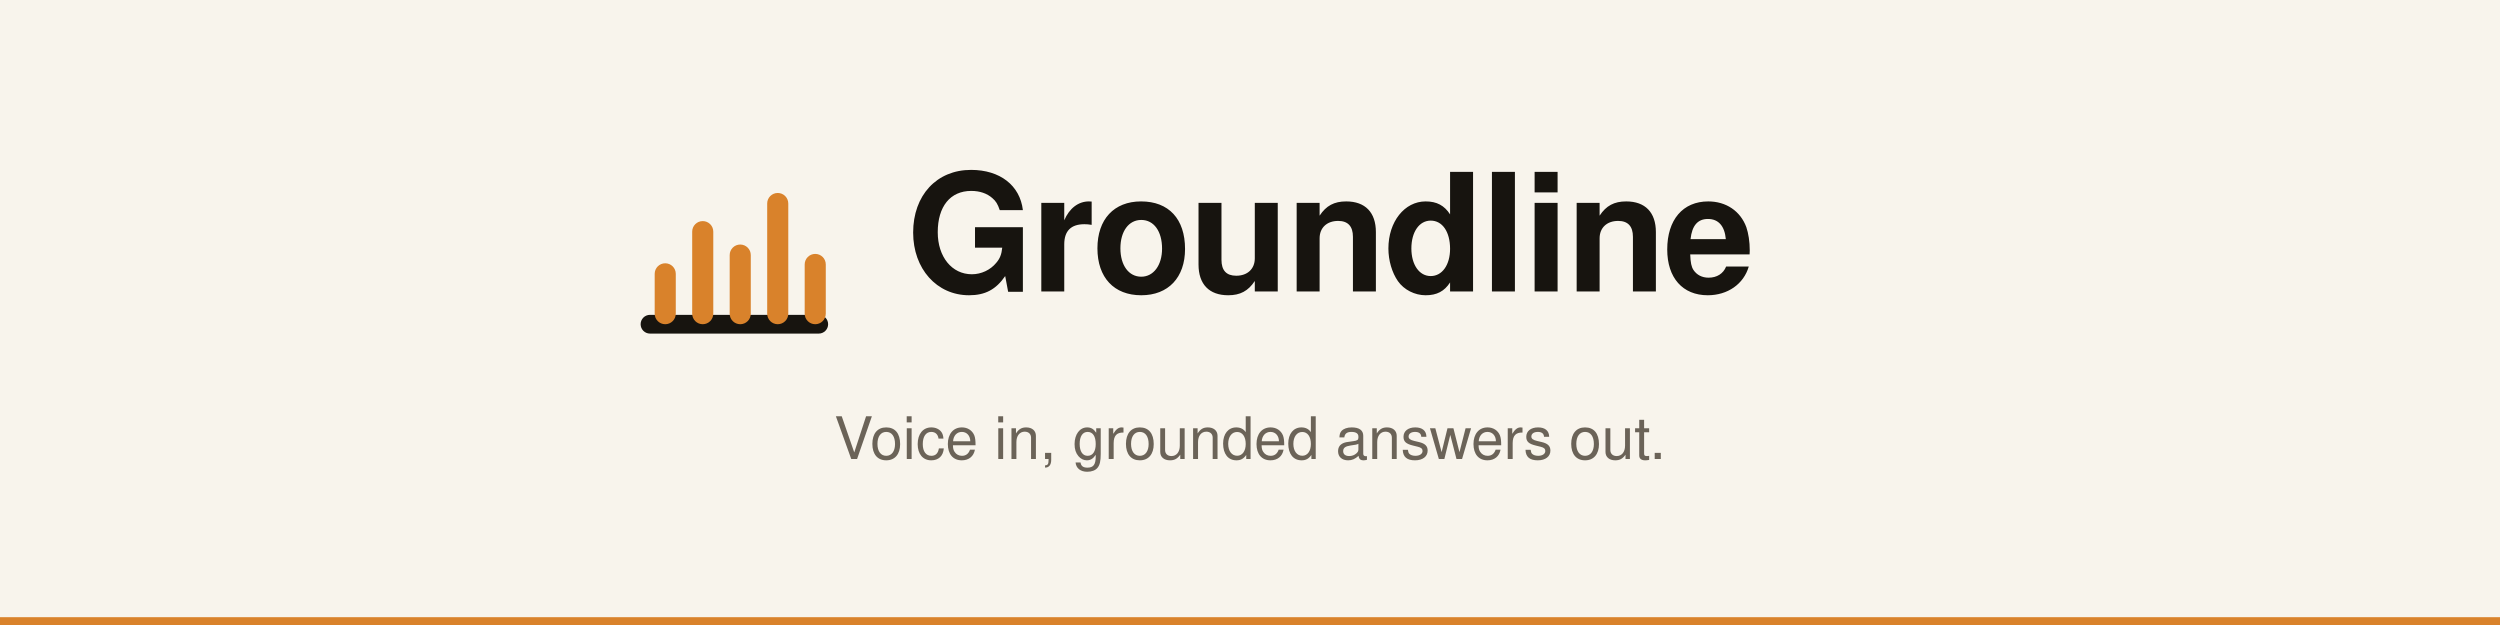
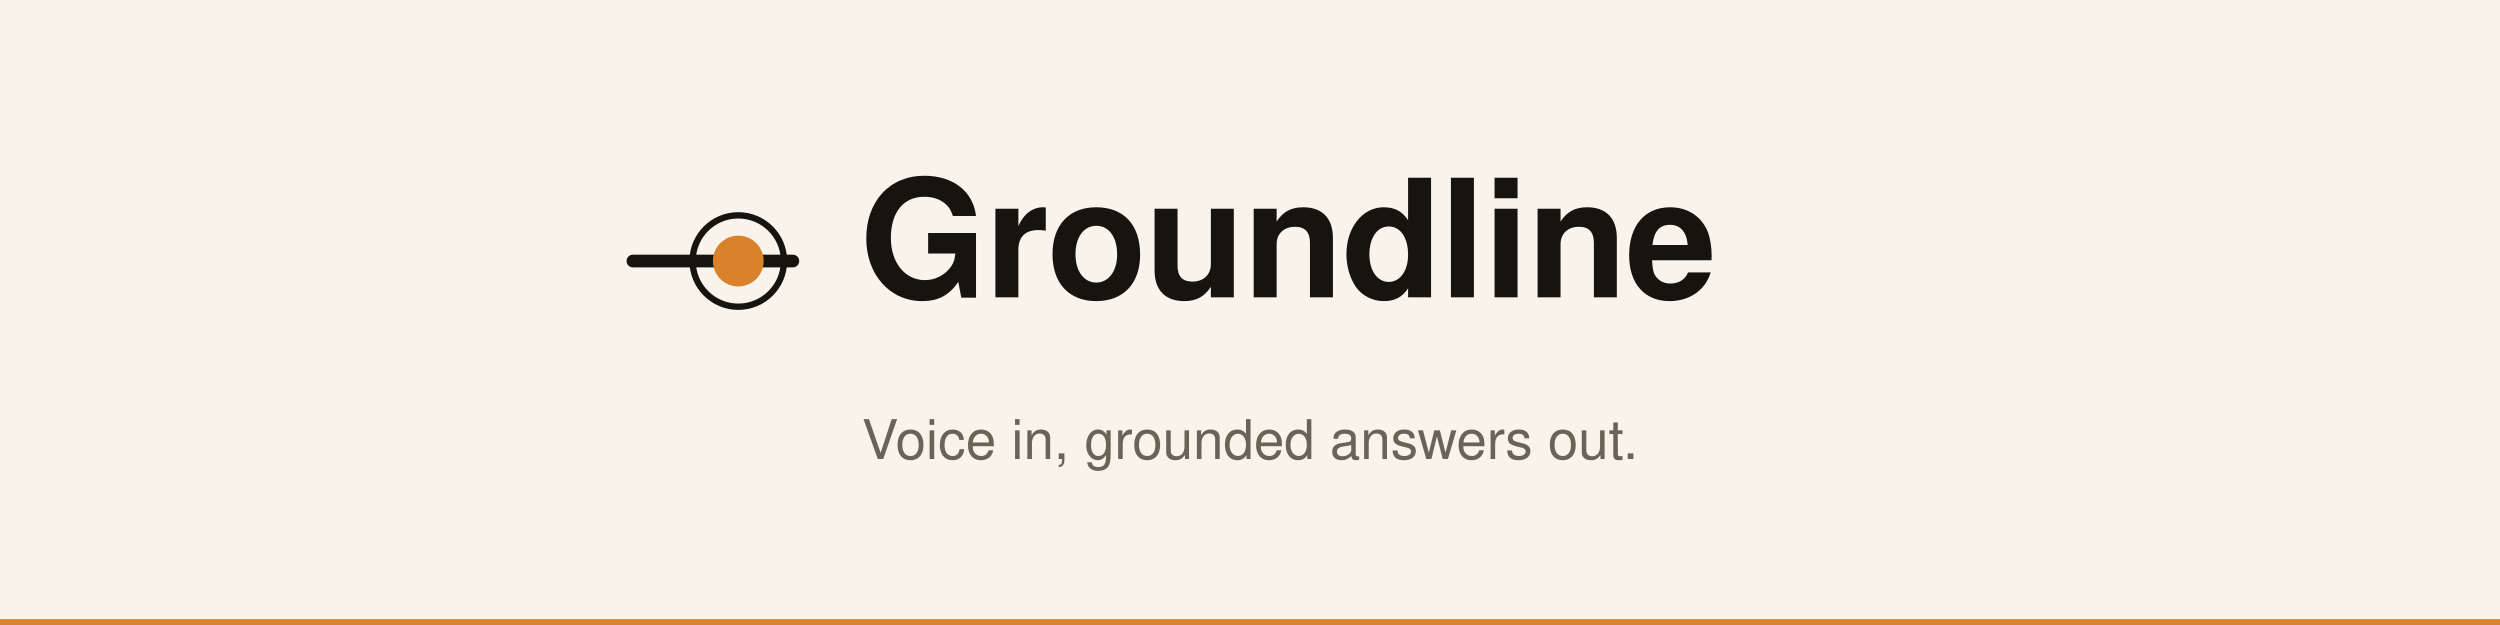
<svg xmlns="http://www.w3.org/2000/svg" viewBox="0 0 1280 320">
  <rect width="1280" height="320" fill="#F8F4EC" />
-   <g transform="translate(316,70) scale(1.2)">
-     <rect x="10" y="76" width="80" height="8" rx="4" fill="#17140F" />
-     <rect x="16" y="54" width="9" height="26" rx="4.5" fill="#D9822B" />
-     <rect x="32" y="36" width="9" height="44" rx="4.5" fill="#D9822B" />
-     <rect x="48" y="46" width="9" height="34" rx="4.5" fill="#D9822B" />
-     <rect x="64" y="24" width="9" height="56" rx="4.5" fill="#D9822B" />
-     <rect x="80" y="50" width="9" height="30" rx="4.5" fill="#D9822B" />
+   <g transform="translate(300,55) scale(1.3)">
+     <rect x="16" y="58" width="68" height="5" rx="2.5" fill="#17140F" />
+     <circle cx="60" cy="60.5" r="18" fill="none" stroke="#17140F" stroke-width="2.5" />
+     <circle cx="60" cy="60.5" r="10" fill="#D9822B" />
  </g>
-   <text x="464" y="130" dominant-baseline="central" font-family="Helvetica Neue, Helvetica, Arial, sans-serif" font-weight="800" font-size="84" letter-spacing="-1.5" fill="#17140F">Groundline</text>
-   <text x="640" y="235" text-anchor="middle" font-family="Helvetica Neue, Helvetica, Arial, sans-serif" font-weight="500" font-size="30" fill="#6B6358">Voice in, grounded answers out.</text>
-   <rect x="0" y="316" width="1280" height="4" fill="#D9822B" />
+   <text x="440" y="133" dominant-baseline="central" font-family="Helvetica Neue, Helvetica, Arial, sans-serif" font-weight="700" font-size="84" letter-spacing="-1" fill="#17140F">Groundline</text>
+   <text x="640" y="235" text-anchor="middle" font-family="Helvetica Neue, Helvetica, Arial, sans-serif" font-weight="400" font-size="28" fill="#6B6358">Voice in, grounded answers out.</text>
+   <rect x="0" y="317" width="1280" height="3" fill="#D9822B" />
</svg>
